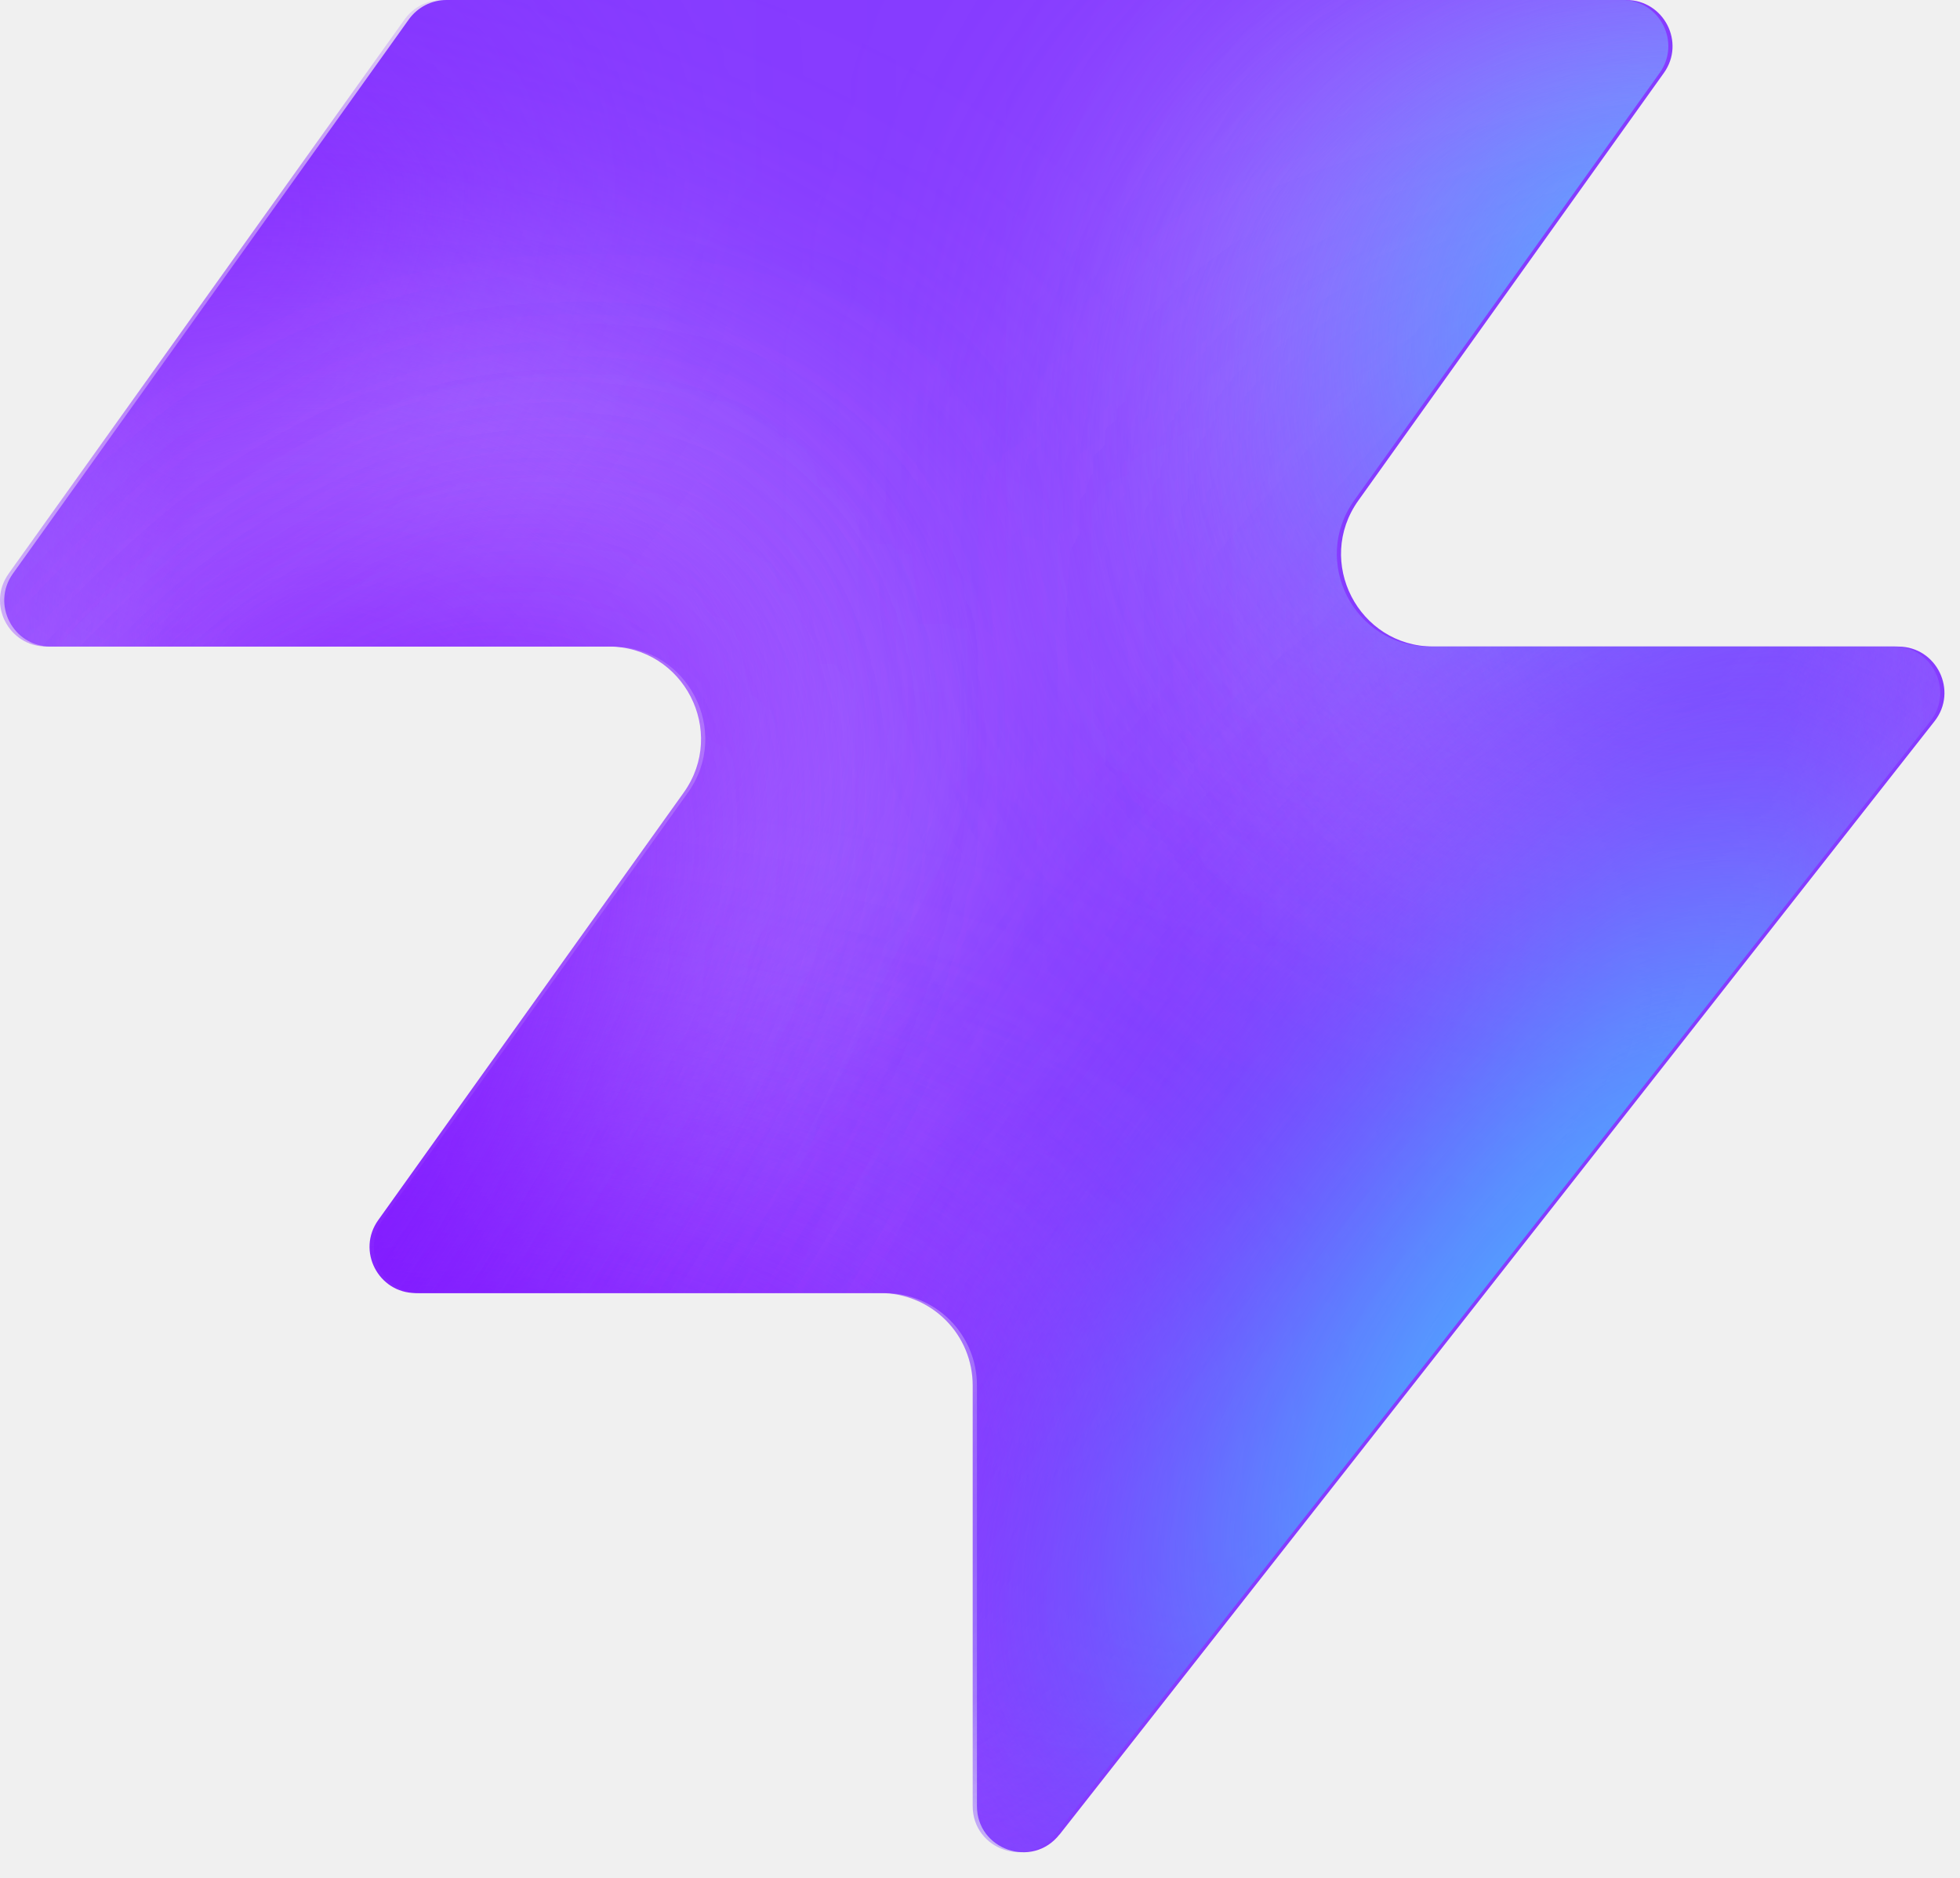
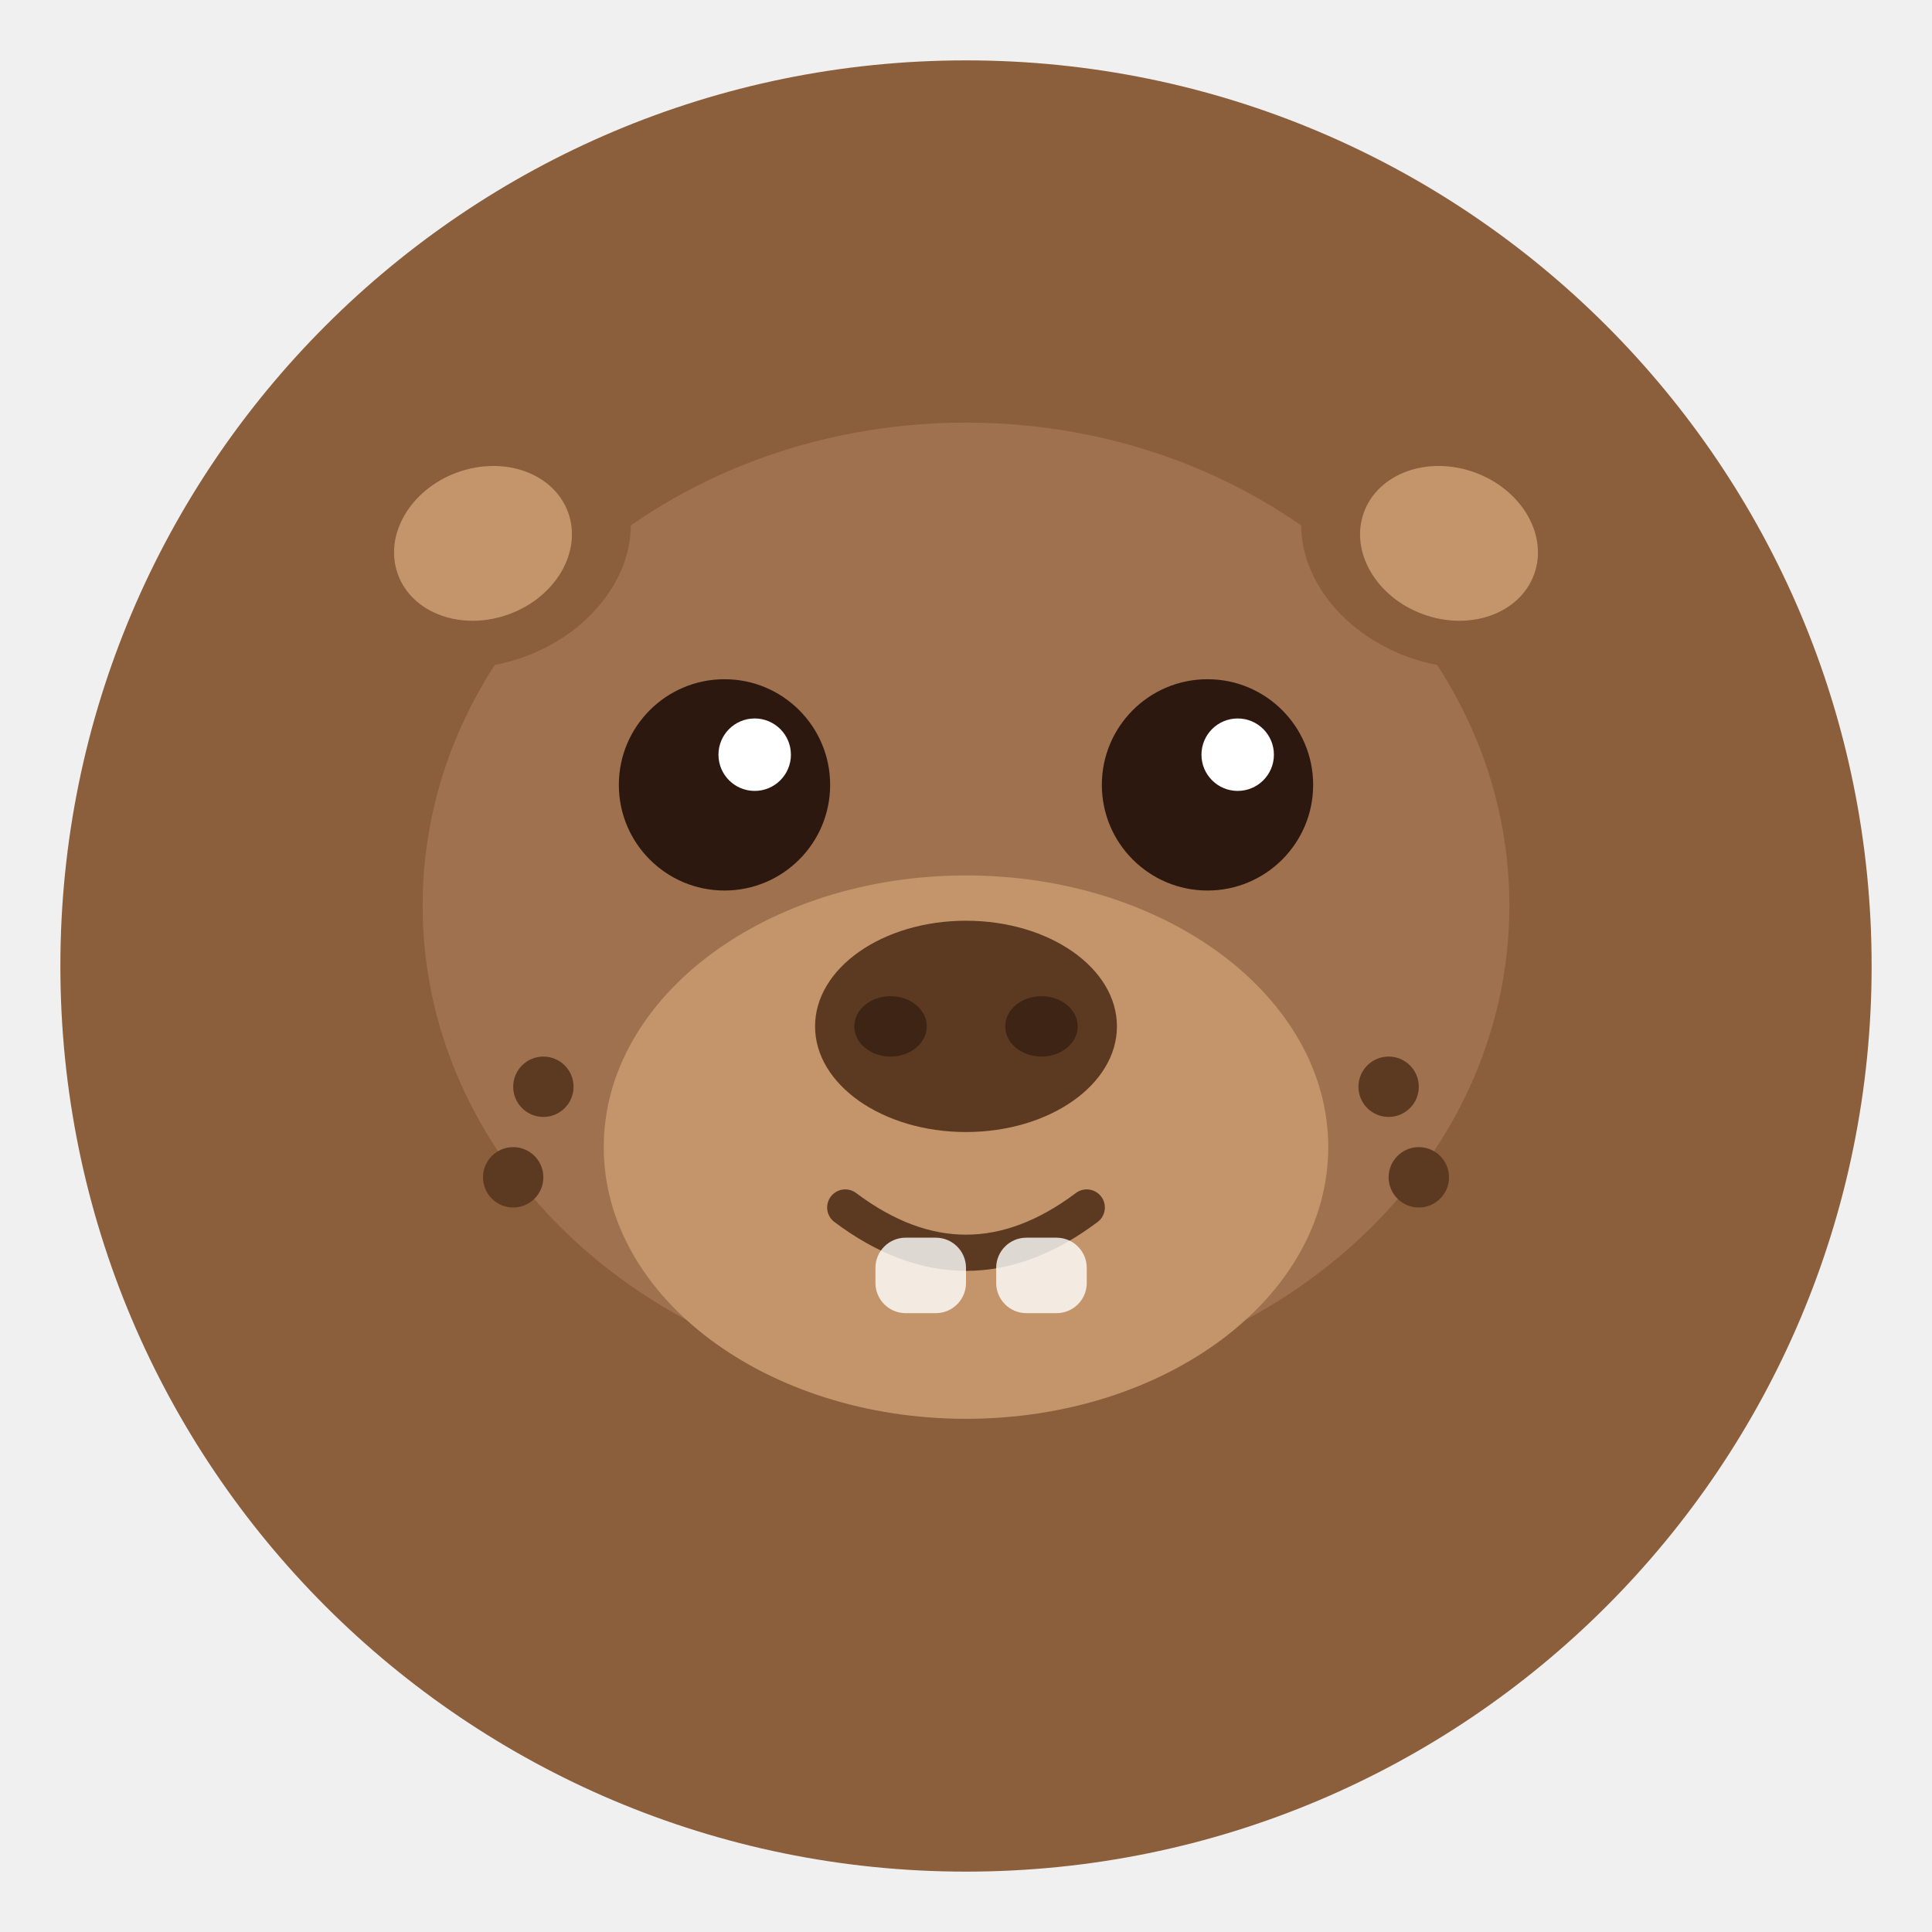
- <svg xmlns="http://www.w3.org/2000/svg" width="48" height="46" fill="none" viewBox="0 0 48 46">
-   <path fill="#863bff" d="M25.946 44.938c-.664.845-2.021.375-2.021-.698V33.937a2.26 2.26 0 0 0-2.262-2.262H10.287c-.92 0-1.456-1.04-.92-1.788l7.48-10.471c1.07-1.497 0-3.578-1.842-3.578H1.237c-.92 0-1.456-1.04-.92-1.788L10.013.474c.214-.297.556-.474.92-.474h28.894c.92 0 1.456 1.04.92 1.788l-7.48 10.471c-1.07 1.498 0 3.579 1.842 3.579h11.377c.943 0 1.473 1.088.89 1.83L25.947 44.94z" style="fill:#863bff;fill:color(display-p3 .525 .23 1);fill-opacity:1" />
-   <mask id="a" width="48" height="46" x="0" y="0" maskUnits="userSpaceOnUse" style="mask-type:alpha">
-     <path fill="#000" d="M25.842 44.938c-.664.844-2.021.375-2.021-.698V33.937a2.26 2.26 0 0 0-2.262-2.262H10.183c-.92 0-1.456-1.04-.92-1.788l7.48-10.471c1.07-1.498 0-3.579-1.842-3.579H1.133c-.92 0-1.456-1.04-.92-1.787L9.91.473c.214-.297.556-.474.92-.474h28.894c.92 0 1.456 1.04.92 1.788l-7.48 10.471c-1.07 1.498 0 3.578 1.842 3.578h11.377c.943 0 1.473 1.088.89 1.832L25.843 44.94z" style="fill:#000;fill-opacity:1" />
-   </mask>
-   <g mask="url(#a)">
-     <g filter="url(#b)">
-       <ellipse cx="5.508" cy="14.704" fill="#ede6ff" rx="5.508" ry="14.704" style="fill:#ede6ff;fill:color(display-p3 .927 .903 1);fill-opacity:1" transform="matrix(.00324 1 1 -.00324 -4.47 31.516)" />
-     </g>
-     <g filter="url(#c)">
-       <ellipse cx="10.399" cy="29.851" fill="#ede6ff" rx="10.399" ry="29.851" style="fill:#ede6ff;fill:color(display-p3 .927 .903 1);fill-opacity:1" transform="matrix(.00324 1 1 -.00324 -39.328 7.883)" />
-     </g>
-     <g filter="url(#d)">
-       <ellipse cx="5.508" cy="30.487" fill="#7e14ff" rx="5.508" ry="30.487" style="fill:#7e14ff;fill:color(display-p3 .492 .077 1);fill-opacity:1" transform="rotate(89.814 -25.913 -14.639)scale(1 -1)" />
-     </g>
-     <g filter="url(#e)">
-       <ellipse cx="5.508" cy="30.599" fill="#7e14ff" rx="5.508" ry="30.599" style="fill:#7e14ff;fill:color(display-p3 .492 .077 1);fill-opacity:1" transform="rotate(89.814 -32.644 -3.334)scale(1 -1)" />
-     </g>
-     <g filter="url(#f)">
-       <ellipse cx="5.508" cy="30.599" fill="#7e14ff" rx="5.508" ry="30.599" style="fill:#7e14ff;fill:color(display-p3 .492 .077 1);fill-opacity:1" transform="matrix(.00324 1 1 -.00324 -34.34 30.47)" />
-     </g>
-     <g filter="url(#g)">
-       <ellipse cx="14.072" cy="22.078" fill="#ede6ff" rx="14.072" ry="22.078" style="fill:#ede6ff;fill:color(display-p3 .927 .903 1);fill-opacity:1" transform="rotate(93.35 24.506 48.493)scale(-1 1)" />
-     </g>
-     <g filter="url(#h)">
-       <ellipse cx="3.47" cy="21.501" fill="#7e14ff" rx="3.47" ry="21.501" style="fill:#7e14ff;fill:color(display-p3 .492 .077 1);fill-opacity:1" transform="rotate(89.009 28.708 47.59)scale(-1 1)" />
-     </g>
-     <g filter="url(#i)">
-       <ellipse cx="3.47" cy="21.501" fill="#7e14ff" rx="3.47" ry="21.501" style="fill:#7e14ff;fill:color(display-p3 .492 .077 1);fill-opacity:1" transform="rotate(89.009 28.708 47.59)scale(-1 1)" />
-     </g>
-     <g filter="url(#j)">
-       <ellipse cx=".387" cy="8.972" fill="#7e14ff" rx="4.407" ry="29.108" style="fill:#7e14ff;fill:color(display-p3 .492 .077 1);fill-opacity:1" transform="rotate(39.51 .387 8.972)" />
-     </g>
-     <g filter="url(#k)">
-       <ellipse cx="47.523" cy="-6.092" fill="#7e14ff" rx="4.407" ry="29.108" style="fill:#7e14ff;fill:color(display-p3 .492 .077 1);fill-opacity:1" transform="rotate(37.892 47.523 -6.092)" />
-     </g>
-     <g filter="url(#l)">
-       <ellipse cx="41.412" cy="6.333" fill="#47bfff" rx="5.971" ry="9.665" style="fill:#47bfff;fill:color(display-p3 .28 .748 1);fill-opacity:1" transform="rotate(37.892 41.412 6.333)" />
-     </g>
-     <g filter="url(#m)">
-       <ellipse cx="-1.879" cy="38.332" fill="#7e14ff" rx="4.407" ry="29.108" style="fill:#7e14ff;fill:color(display-p3 .492 .077 1);fill-opacity:1" transform="rotate(37.892 -1.88 38.332)" />
-     </g>
-     <g filter="url(#n)">
-       <ellipse cx="-1.879" cy="38.332" fill="#7e14ff" rx="4.407" ry="29.108" style="fill:#7e14ff;fill:color(display-p3 .492 .077 1);fill-opacity:1" transform="rotate(37.892 -1.88 38.332)" />
-     </g>
-     <g filter="url(#o)">
-       <ellipse cx="35.651" cy="29.907" fill="#7e14ff" rx="4.407" ry="29.108" style="fill:#7e14ff;fill:color(display-p3 .492 .077 1);fill-opacity:1" transform="rotate(37.892 35.651 29.907)" />
-     </g>
-     <g filter="url(#p)">
-       <ellipse cx="38.418" cy="32.4" fill="#47bfff" rx="5.971" ry="15.297" style="fill:#47bfff;fill:color(display-p3 .28 .748 1);fill-opacity:1" transform="rotate(37.892 38.418 32.4)" />
-     </g>
-   </g>
-   <defs>
-     <filter id="b" width="60.045" height="41.654" x="-19.77" y="16.149" color-interpolation-filters="sRGB" filterUnits="userSpaceOnUse">
-       <feFlood flood-opacity="0" result="BackgroundImageFix" />
-       <feBlend in="SourceGraphic" in2="BackgroundImageFix" result="shape" />
-       <feGaussianBlur result="effect1_foregroundBlur_2002_17158" stdDeviation="7.659" />
-     </filter>
-     <filter id="c" width="90.34" height="51.437" x="-54.613" y="-7.533" color-interpolation-filters="sRGB" filterUnits="userSpaceOnUse">
-       <feFlood flood-opacity="0" result="BackgroundImageFix" />
-       <feBlend in="SourceGraphic" in2="BackgroundImageFix" result="shape" />
-       <feGaussianBlur result="effect1_foregroundBlur_2002_17158" stdDeviation="7.659" />
-     </filter>
-     <filter id="d" width="79.355" height="29.4" x="-49.64" y="2.03" color-interpolation-filters="sRGB" filterUnits="userSpaceOnUse">
-       <feFlood flood-opacity="0" result="BackgroundImageFix" />
-       <feBlend in="SourceGraphic" in2="BackgroundImageFix" result="shape" />
-       <feGaussianBlur result="effect1_foregroundBlur_2002_17158" stdDeviation="4.596" />
-     </filter>
-     <filter id="e" width="79.579" height="29.4" x="-45.045" y="20.029" color-interpolation-filters="sRGB" filterUnits="userSpaceOnUse">
-       <feFlood flood-opacity="0" result="BackgroundImageFix" />
-       <feBlend in="SourceGraphic" in2="BackgroundImageFix" result="shape" />
-       <feGaussianBlur result="effect1_foregroundBlur_2002_17158" stdDeviation="4.596" />
-     </filter>
-     <filter id="f" width="79.579" height="29.4" x="-43.513" y="21.178" color-interpolation-filters="sRGB" filterUnits="userSpaceOnUse">
-       <feFlood flood-opacity="0" result="BackgroundImageFix" />
-       <feBlend in="SourceGraphic" in2="BackgroundImageFix" result="shape" />
-       <feGaussianBlur result="effect1_foregroundBlur_2002_17158" stdDeviation="4.596" />
-     </filter>
-     <filter id="g" width="74.749" height="58.852" x="15.756" y="-17.901" color-interpolation-filters="sRGB" filterUnits="userSpaceOnUse">
-       <feFlood flood-opacity="0" result="BackgroundImageFix" />
-       <feBlend in="SourceGraphic" in2="BackgroundImageFix" result="shape" />
-       <feGaussianBlur result="effect1_foregroundBlur_2002_17158" stdDeviation="7.659" />
-     </filter>
-     <filter id="h" width="61.377" height="25.362" x="23.548" y="2.284" color-interpolation-filters="sRGB" filterUnits="userSpaceOnUse">
-       <feFlood flood-opacity="0" result="BackgroundImageFix" />
-       <feBlend in="SourceGraphic" in2="BackgroundImageFix" result="shape" />
-       <feGaussianBlur result="effect1_foregroundBlur_2002_17158" stdDeviation="4.596" />
-     </filter>
-     <filter id="i" width="61.377" height="25.362" x="23.548" y="2.284" color-interpolation-filters="sRGB" filterUnits="userSpaceOnUse">
-       <feFlood flood-opacity="0" result="BackgroundImageFix" />
-       <feBlend in="SourceGraphic" in2="BackgroundImageFix" result="shape" />
-       <feGaussianBlur result="effect1_foregroundBlur_2002_17158" stdDeviation="4.596" />
-     </filter>
-     <filter id="j" width="56.045" height="63.649" x="-27.636" y="-22.853" color-interpolation-filters="sRGB" filterUnits="userSpaceOnUse">
-       <feFlood flood-opacity="0" result="BackgroundImageFix" />
-       <feBlend in="SourceGraphic" in2="BackgroundImageFix" result="shape" />
-       <feGaussianBlur result="effect1_foregroundBlur_2002_17158" stdDeviation="4.596" />
-     </filter>
-     <filter id="k" width="54.814" height="64.646" x="20.116" y="-38.415" color-interpolation-filters="sRGB" filterUnits="userSpaceOnUse">
-       <feFlood flood-opacity="0" result="BackgroundImageFix" />
-       <feBlend in="SourceGraphic" in2="BackgroundImageFix" result="shape" />
-       <feGaussianBlur result="effect1_foregroundBlur_2002_17158" stdDeviation="4.596" />
-     </filter>
-     <filter id="l" width="33.541" height="35.313" x="24.641" y="-11.323" color-interpolation-filters="sRGB" filterUnits="userSpaceOnUse">
-       <feFlood flood-opacity="0" result="BackgroundImageFix" />
-       <feBlend in="SourceGraphic" in2="BackgroundImageFix" result="shape" />
-       <feGaussianBlur result="effect1_foregroundBlur_2002_17158" stdDeviation="4.596" />
-     </filter>
-     <filter id="m" width="54.814" height="64.646" x="-29.286" y="6.009" color-interpolation-filters="sRGB" filterUnits="userSpaceOnUse">
-       <feFlood flood-opacity="0" result="BackgroundImageFix" />
-       <feBlend in="SourceGraphic" in2="BackgroundImageFix" result="shape" />
-       <feGaussianBlur result="effect1_foregroundBlur_2002_17158" stdDeviation="4.596" />
-     </filter>
-     <filter id="n" width="54.814" height="64.646" x="-29.286" y="6.009" color-interpolation-filters="sRGB" filterUnits="userSpaceOnUse">
-       <feFlood flood-opacity="0" result="BackgroundImageFix" />
-       <feBlend in="SourceGraphic" in2="BackgroundImageFix" result="shape" />
-       <feGaussianBlur result="effect1_foregroundBlur_2002_17158" stdDeviation="4.596" />
-     </filter>
-     <filter id="o" width="54.814" height="64.646" x="8.244" y="-2.416" color-interpolation-filters="sRGB" filterUnits="userSpaceOnUse">
-       <feFlood flood-opacity="0" result="BackgroundImageFix" />
-       <feBlend in="SourceGraphic" in2="BackgroundImageFix" result="shape" />
-       <feGaussianBlur result="effect1_foregroundBlur_2002_17158" stdDeviation="4.596" />
-     </filter>
-     <filter id="p" width="39.409" height="43.623" x="18.713" y="10.588" color-interpolation-filters="sRGB" filterUnits="userSpaceOnUse">
-       <feFlood flood-opacity="0" result="BackgroundImageFix" />
-       <feBlend in="SourceGraphic" in2="BackgroundImageFix" result="shape" />
-       <feGaussianBlur result="effect1_foregroundBlur_2002_17158" stdDeviation="4.596" />
-     </filter>
-   </defs>
+ <svg xmlns="http://www.w3.org/2000/svg" viewBox="0 0 64 64" fill="none">
+   <circle cx="32" cy="32" r="30" fill="#8B5E3C" />
+   <ellipse cx="32" cy="30" rx="18" ry="16" fill="#A0714F" />
+   <ellipse cx="32" cy="38" rx="12" ry="9" fill="#C4956A" />
+   <ellipse cx="32" cy="34" rx="5" ry="3.5" fill="#5C3A21" />
+   <ellipse cx="29.5" cy="34" rx="1.2" ry="1" fill="#3D2415" />
+   <ellipse cx="34.5" cy="34" rx="1.2" ry="1" fill="#3D2415" />
+   <circle cx="24" cy="26" r="3.5" fill="#2D1810" />
+   <circle cx="25" cy="25" r="1.2" fill="white" />
+   <circle cx="40" cy="26" r="3.5" fill="#2D1810" />
+   <circle cx="41" cy="25" r="1.2" fill="white" />
+   <ellipse cx="16" cy="18" rx="5" ry="4" fill="#8B5E3C" transform="rotate(-20 16 18)" />
+   <ellipse cx="16" cy="18" rx="3" ry="2.5" fill="#C4956A" transform="rotate(-20 16 18)" />
+   <ellipse cx="48" cy="18" rx="5" ry="4" fill="#8B5E3C" transform="rotate(20 48 18)" />
+   <ellipse cx="48" cy="18" rx="3" ry="2.5" fill="#C4956A" transform="rotate(20 48 18)" />
+   <path d="M28 40 Q32 43 36 40" stroke="#5C3A21" stroke-width="1.2" fill="none" stroke-linecap="round" />
+   <circle cx="18" cy="36" r="1" fill="#5C3A21" />
+   <circle cx="17" cy="39" r="1" fill="#5C3A21" />
+   <circle cx="46" cy="36" r="1" fill="#5C3A21" />
+   <circle cx="47" cy="39" r="1" fill="#5C3A21" />
+   <rect x="29" y="41" width="3" height="2.5" rx="1" fill="white" opacity="0.8" />
+   <rect x="33" y="41" width="3" height="2.5" rx="1" fill="white" opacity="0.8" />
</svg>
